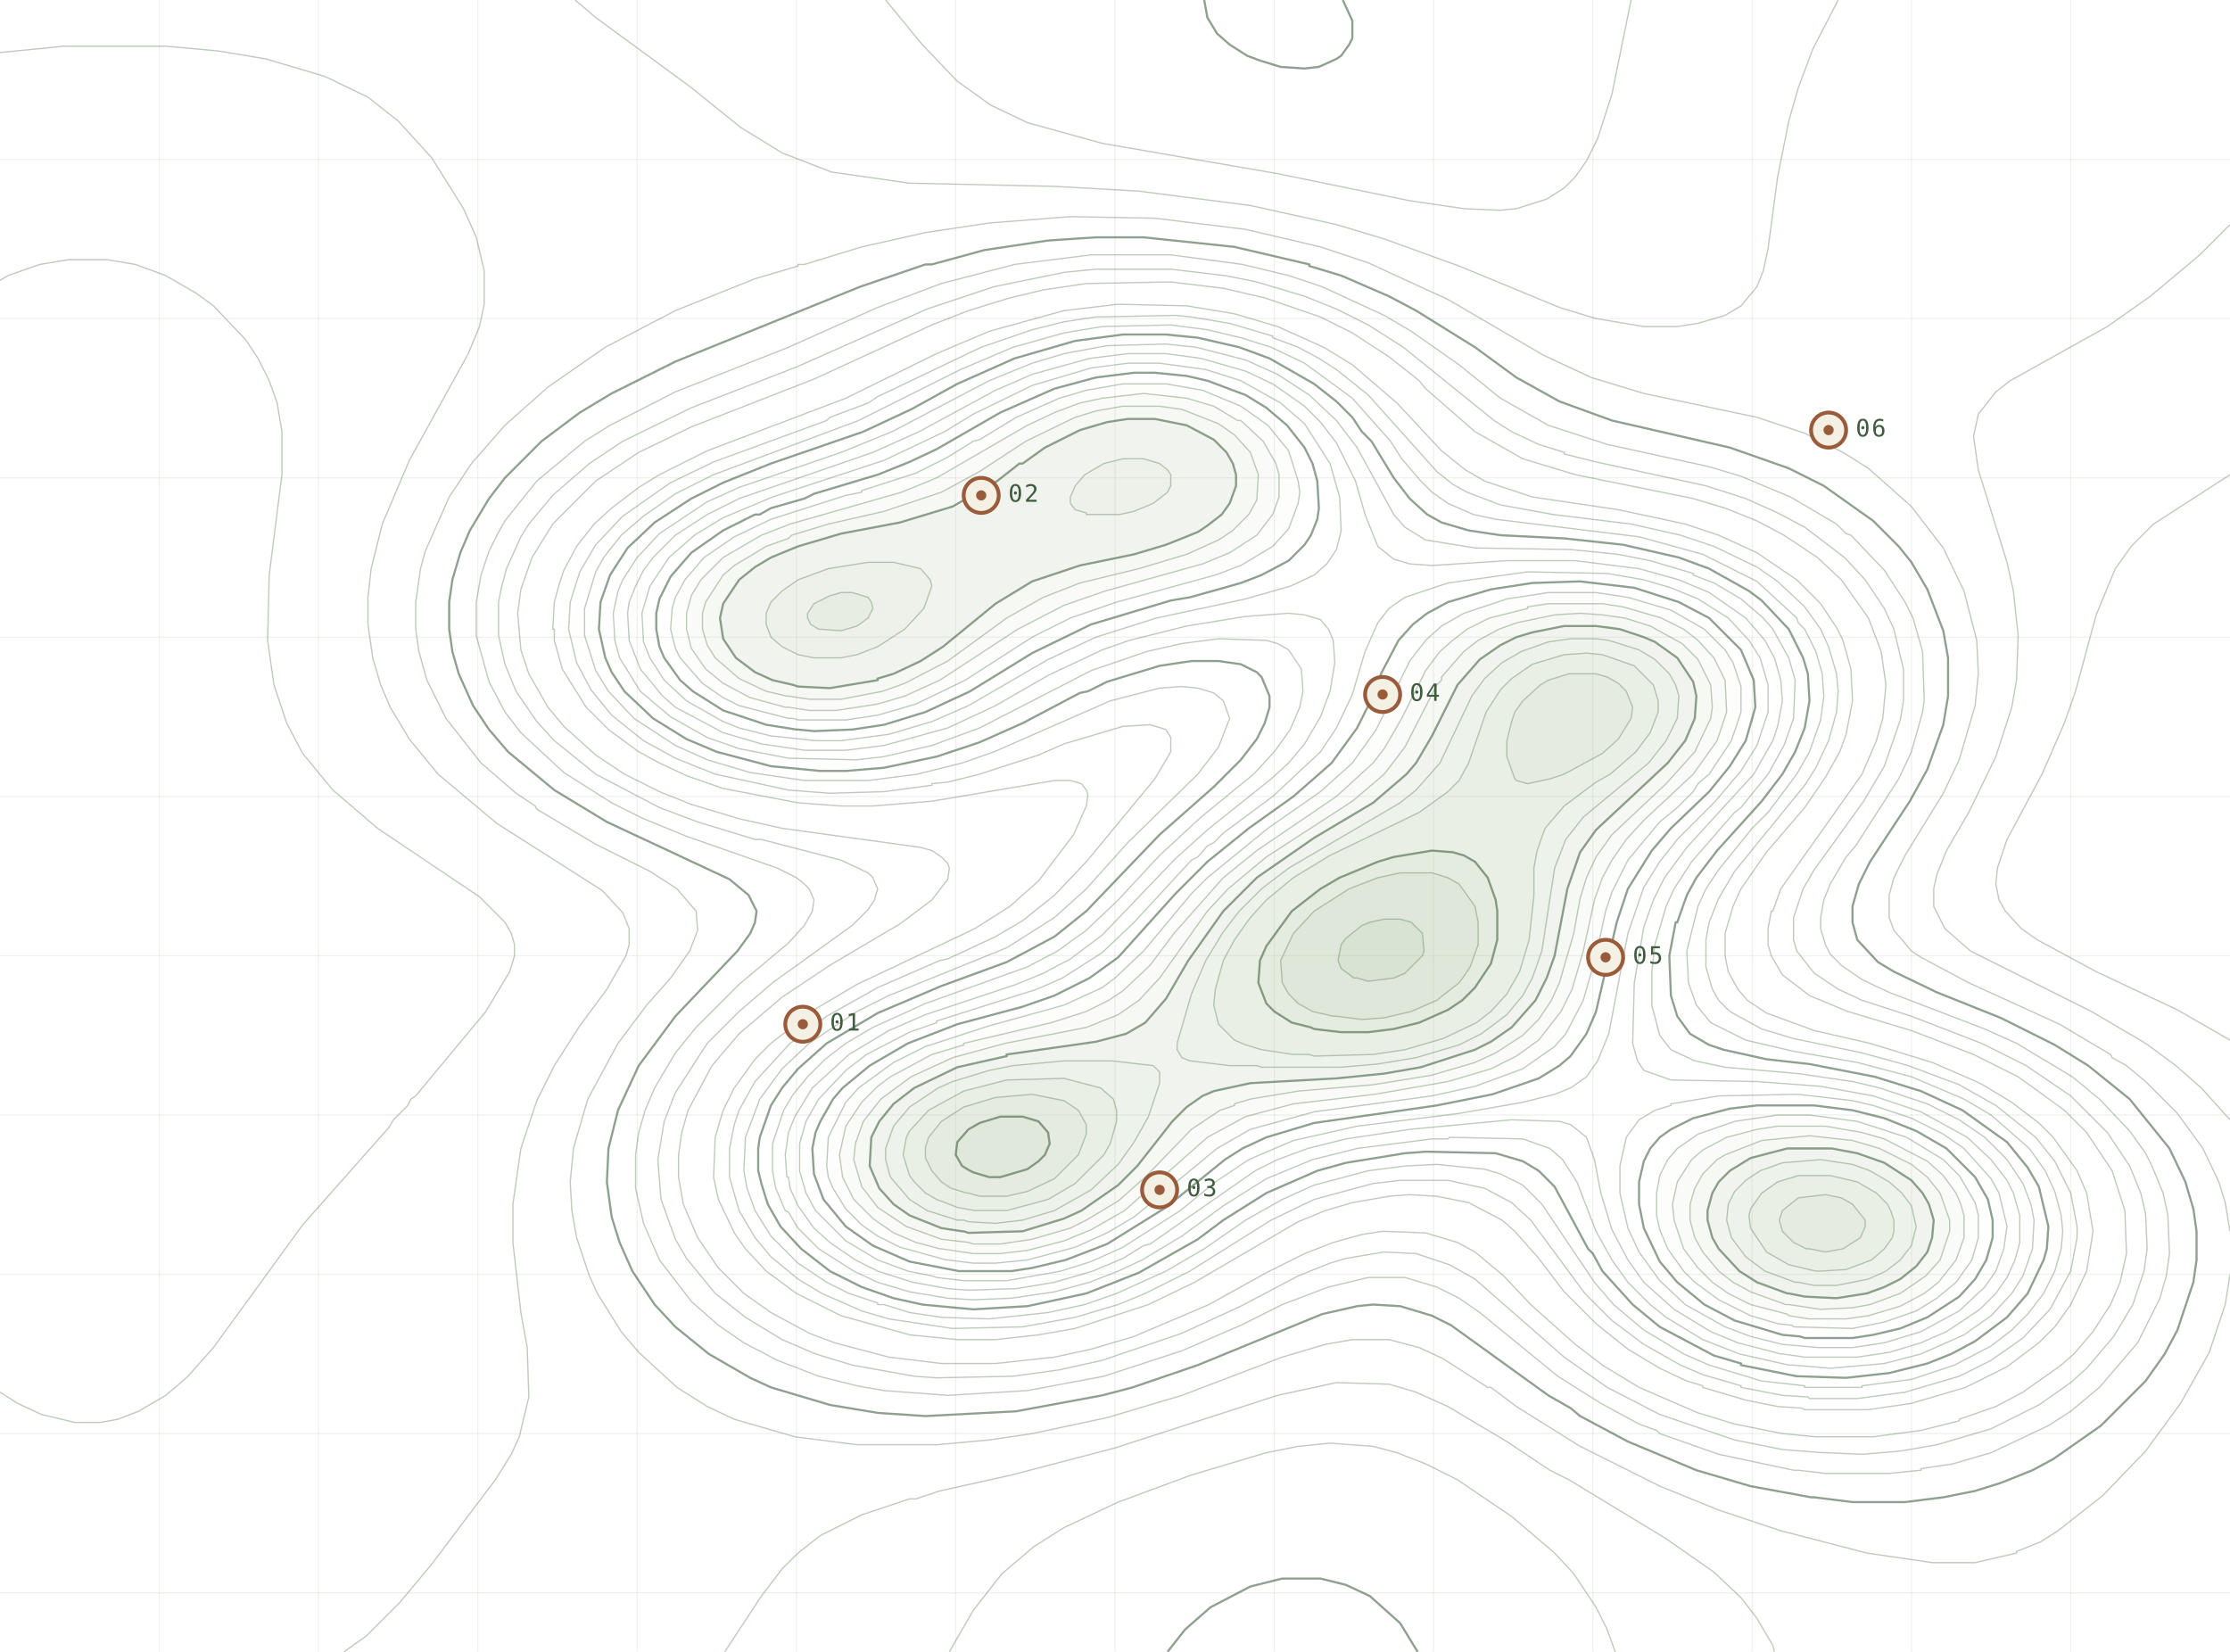
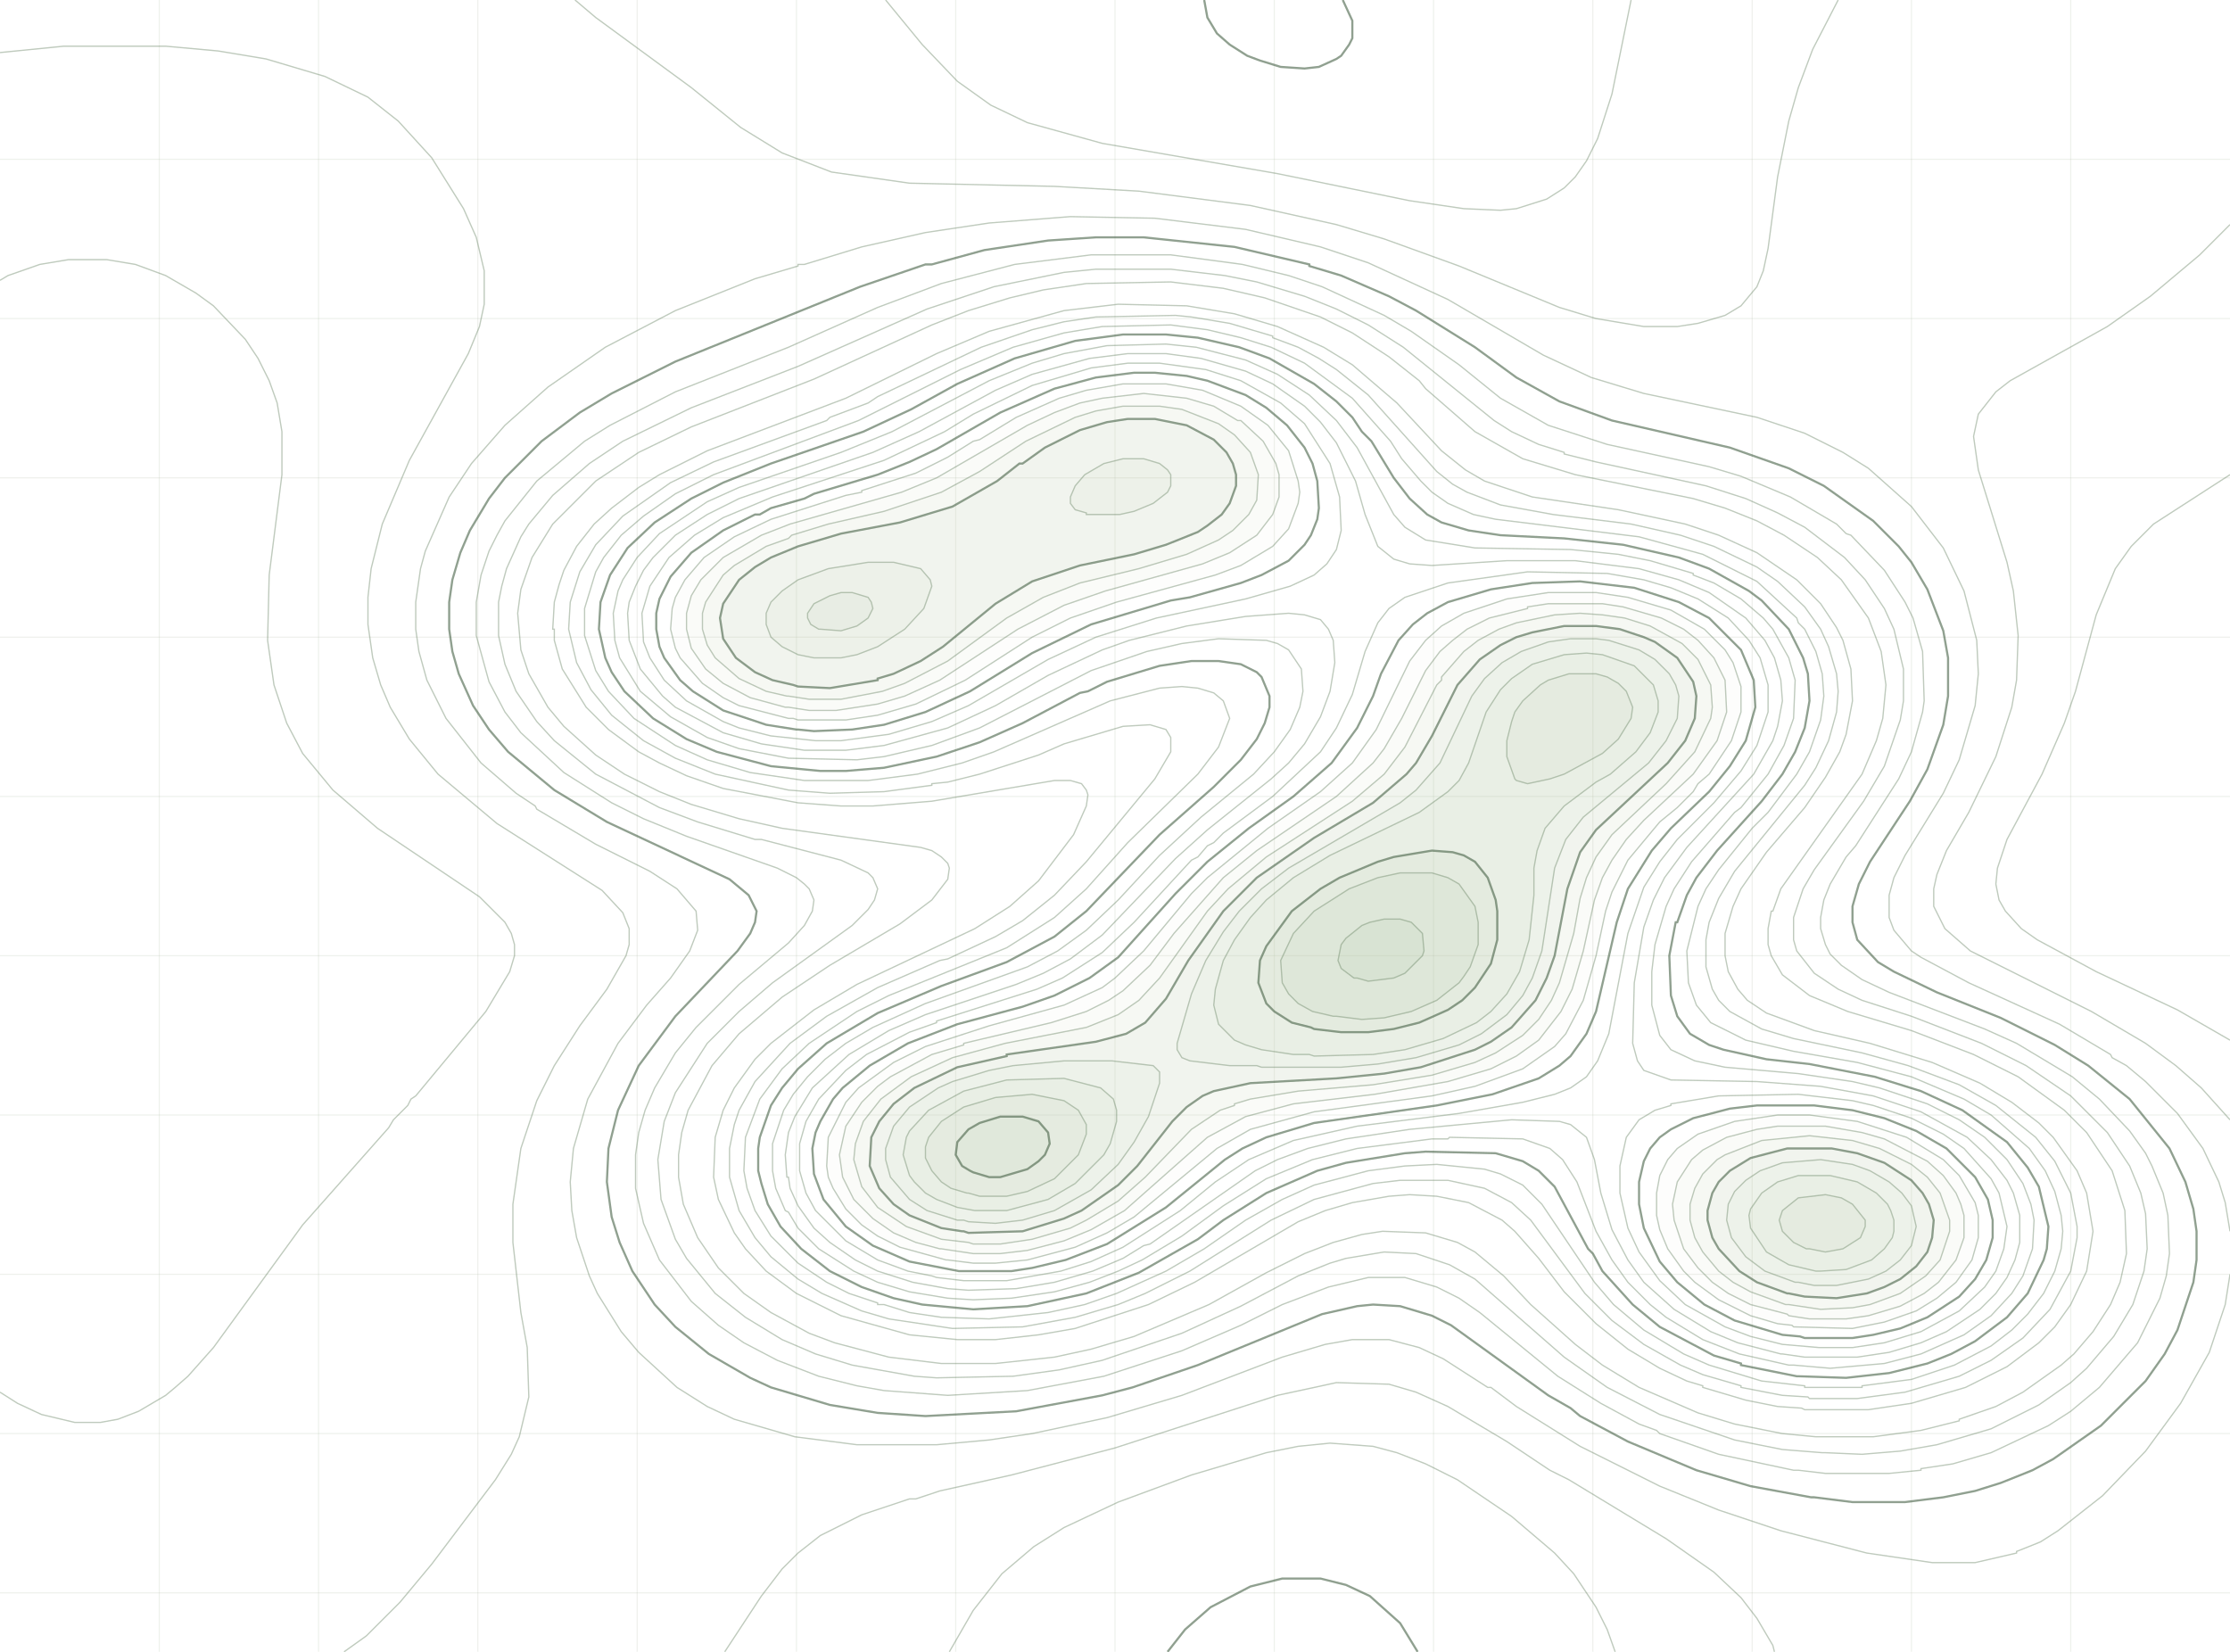
<svg xmlns="http://www.w3.org/2000/svg" viewBox="0 0 1400 1037" width="1400" height="1037" fill="none" role="presentation">
  <path d="M100 0V1037" stroke="#aab7a0" stroke-width=".7" opacity=".2" />
  <path d="M200 0V1037" stroke="#aab7a0" stroke-width=".7" opacity=".2" />
  <path d="M300 0V1037" stroke="#aab7a0" stroke-width=".7" opacity=".2" />
  <path d="M400 0V1037" stroke="#aab7a0" stroke-width=".7" opacity=".2" />
  <path d="M500 0V1037" stroke="#aab7a0" stroke-width=".7" opacity=".2" />
  <path d="M600 0V1037" stroke="#aab7a0" stroke-width=".7" opacity=".2" />
  <path d="M700 0V1037" stroke="#aab7a0" stroke-width=".7" opacity=".2" />
  <path d="M800 0V1037" stroke="#aab7a0" stroke-width=".7" opacity=".2" />
  <path d="M900 0V1037" stroke="#aab7a0" stroke-width=".7" opacity=".2" />
  <path d="M1000 0V1037" stroke="#aab7a0" stroke-width=".7" opacity=".2" />
  <path d="M1100 0V1037" stroke="#aab7a0" stroke-width=".7" opacity=".2" />
  <path d="M1200 0V1037" stroke="#aab7a0" stroke-width=".7" opacity=".2" />
  <path d="M1300 0V1037" stroke="#aab7a0" stroke-width=".7" opacity=".2" />
  <path d="M0 100H1400" stroke="#aab7a0" stroke-width=".7" opacity=".2" />
  <path d="M0 200H1400" stroke="#aab7a0" stroke-width=".7" opacity=".2" />
  <path d="M0 300H1400" stroke="#aab7a0" stroke-width=".7" opacity=".2" />
  <path d="M0 400H1400" stroke="#aab7a0" stroke-width=".7" opacity=".2" />
  <path d="M0 500H1400" stroke="#aab7a0" stroke-width=".7" opacity=".2" />
  <path d="M0 600H1400" stroke="#aab7a0" stroke-width=".7" opacity=".2" />
  <path d="M0 700H1400" stroke="#aab7a0" stroke-width=".7" opacity=".2" />
  <path d="M0 800H1400" stroke="#aab7a0" stroke-width=".7" opacity=".2" />
  <path d="M0 900H1400" stroke="#aab7a0" stroke-width=".7" opacity=".2" />
  <path d="M0 1000H1400" stroke="#aab7a0" stroke-width=".7" opacity=".2" />
  <path d="M1126 833L1163 834L1183 830L1203 823L1216 815L1228 805L1238 791L1242 777L1242 763L1240 755L1230 738L1220 728L1197 714L1166 704L1136 700L1116 700L1089 704L1066 712L1053 721L1047 728L1042 738L1040 749L1040 763L1042 772L1047 784L1057 798L1064 805L1079 816L1099 826L1116 831L1125 832Z" fill="#aec4a1" fill-opacity="0.035" stroke="none" />
  <path d="M595 791L611 793L625 793L645 791L675 783L695 774L712 764L764 721L785 709L825 698L899 688L926 682L956 671L976 657L983 649L994 628L1002 600L1008 572L1012 560L1022 540L1042 516L1053 507L1063 497L1066 492L1073 486L1087 465L1093 447L1093 431L1088 416L1083 408L1070 395L1049 383L1022 375L1002 372L972 372L946 376L919 385L905 393L895 402L885 415L864 458L849 479L829 497L796 520L758 551L748 561L718 597L700 614L692 620L668 631L621 644L581 657L561 667L539 683L531 692L520 714L519 732L520 739L523 746L531 759L541 769L551 776L565 783L594 791Z" fill="#aec4a1" fill-opacity="0.035" stroke="none" />
  <path d="M498 451L501 452L531 452L551 449L575 442L606 427L648 400L672 388L701 378L763 361L779 355L799 343L809 332L815 316L816 309L815 302L809 283L796 267L779 255L755 245L732 241L705 241L682 245L665 250L638 262L615 276L611 277L595 287L575 297L541 308L541 309L531 311L484 326L461 337L442 350L430 364L424 375L422 382L421 395L424 407L427 413L441 429L454 438L464 443L495 451Z" fill="#aec4a1" fill-opacity="0.035" stroke="none" />
  <path d="M1123 826L1136 828L1159 828L1173 826L1193 820L1208 812L1217 805L1228 791L1233 777L1233 763L1231 756L1228 749L1220 738L1210 729L1183 715L1169 711L1146 707L1116 707L1103 709L1084 714L1069 722L1062 728L1053 742L1050 756L1051 766L1057 784L1066 796L1075 805L1085 812L1099 819L1122 825Z" fill="#aec4a1" fill-opacity="0.042" stroke="none" />
  <path d="M591 784L611 787L628 787L645 785L668 779L685 772L706 760L758 714L782 701L812 693L863 687L909 679L936 671L952 663L966 653L980 635L987 621L994 597L1001 565L1006 551L1012 540L1021 527L1032 515L1063 486L1078 465L1084 447L1083 427L1076 413L1066 402L1057 395L1043 388L1019 381L1006 379L972 379L959 381L959 382L935 388L921 395L912 402L904 409L895 421L880 451L869 470L862 479L839 500L789 534L768 551L737 586L722 606L705 622L696 628L682 635L660 642L605 655L605 656L585 662L559 676L551 682L541 692L531 707L527 725L529 739L536 753L548 765L561 774L575 780L590 784Z" fill="#aec4a1" fill-opacity="0.042" stroke="none" />
  <path d="M495 444L508 446L525 446L551 442L568 437L590 427L639 395L668 380L694 371L755 354L772 347L789 336L799 323L803 312L803 298L801 291L793 277L779 264L777 264L762 255L745 250L718 247L692 250L678 253L662 259L645 267L588 300L566 309L496 329L478 336L454 350L440 364L434 374L431 385L431 395L434 407L443 420L454 429L471 438L493 444Z" fill="#aec4a1" fill-opacity="0.042" stroke="none" />
  <path d="M1123 819L1143 822L1163 821L1174 819L1193 812L1209 801L1218 791L1224 773L1224 766L1218 749L1210 739L1200 731L1180 721L1163 716L1136 713L1106 716L1083 725L1078 728L1069 737L1064 746L1061 756L1061 766L1064 777L1069 786L1079 798L1088 805L1099 811L1121 819Z" fill="#aec4a1" fill-opacity="0.049" stroke="none" />
  <path d="M611 781L628 781L648 778L672 771L682 766L702 754L719 739L748 709L766 697L775 694L775 693L785 690L815 685L862 681L899 675L926 667L939 661L956 650L966 640L974 628L979 617L988 586L992 564L996 551L1002 538L1012 524L1046 492L1064 472L1074 451L1075 444L1074 430L1066 414L1056 404L1036 393L1020 388L1006 386L992 385L976 386L952 391L941 395L928 402L919 409L905 425L905 427L902 430L882 469L869 486L849 503L795 538L771 558L758 572L728 614L715 628L702 637L682 645L631 655L598 664L572 676L553 690L542 704L537 718L536 728L541 745L551 758L569 770L591 778L608 780Z" fill="#aec4a1" fill-opacity="0.049" stroke="none" />
  <path d="M495 437L508 439L528 439L554 434L568 429L595 415L632 388L655 375L678 366L715 357L745 348L765 339L774 333L784 323L789 314L790 298L785 284L775 273L765 266L742 257L728 255L705 255L688 258L675 262L644 277L615 296L591 309L555 321L520 329L497 336L495 338L481 343L461 355L454 361L443 378L441 385L441 395L444 405L449 413L464 426L481 434L494 437Z" fill="#aec4a1" fill-opacity="0.049" stroke="none" />
  <path d="M1123 812L1133 814L1153 815L1172 812L1183 808L1193 803L1203 795L1210 786L1213 777L1214 766L1211 756L1207 749L1200 741L1183 730L1166 724L1150 721L1122 721L1099 727L1086 735L1079 742L1075 749L1072 760L1072 766L1075 777L1079 784L1092 798L1103 805L1122 812Z" fill="#aec4a1" fill-opacity="0.055" stroke="none" />
  <path d="M605 773L608 774L642 773L668 765L679 760L702 744L714 732L736 704L745 695L755 688L762 685L785 680L839 677L869 674L892 670L926 659L936 654L949 645L964 628L971 614L976 600L984 558L992 535L1002 521L1047 479L1058 465L1064 451L1065 437L1063 428L1053 413L1039 403L1032 400L1017 395L1002 393L982 393L962 397L952 400L942 405L929 414L915 430L899 462L889 479L883 486L862 504L825 526L789 551L768 572L746 603L732 627L719 642L707 649L688 654L632 662L632 663L601 670L574 683L561 693L552 704L547 714L546 732L552 746L561 756L571 763L591 771L604 773Z" fill="#aec4a1" fill-opacity="0.055" stroke="none" />
  <path d="M501 431L521 432L551 427L551 426L561 423L578 415L592 406L625 379L648 365L678 355L712 348L732 342L752 334L758 330L767 323L772 316L776 305L776 298L774 291L770 284L762 276L745 267L725 263L708 263L695 265L678 270L656 281L642 291L640 291L626 302L598 318L565 328L528 335L501 343L484 350L474 356L464 364L454 379L452 388L454 401L462 413L474 422L485 427L498 430Z" fill="#aec4a1" fill-opacity="0.055" stroke="none" />
  <path d="M1129 805L1139 807L1153 807L1173 803L1184 798L1193 791L1200 782L1203 770L1200 757L1194 749L1186 742L1174 735L1163 731L1143 728L1119 730L1105 735L1096 741L1089 748L1085 756L1084 766L1087 777L1096 789L1108 798L1127 805Z" fill="#aec4a1" fill-opacity="0.062" stroke="none" />
  <path d="M608 767L625 768L642 766L662 760L685 747L702 731L712 717L721 701L728 680L728 673L724 669L698 666L668 666L636 669L621 672L598 679L589 683L571 695L561 707L556 721L556 728L559 739L571 753L582 760L601 766L605 766Z" fill="#aec4a1" fill-opacity="0.062" stroke="none" />
  <path d="M789 669L792 670L842 670L865 668L889 664L916 656L930 649L946 637L956 625L962 614L968 597L976 545L983 527L994 513L1035 479L1046 465L1053 451L1054 437L1052 430L1048 423L1039 414L1029 408L1010 402L1002 401L986 401L972 403L955 409L943 416L932 426L924 437L904 479L889 496L879 504L809 545L792 558L778 572L768 585L757 603L748 624L739 655L739 659L742 664L747 666L772 669L786 669Z" fill="#aec4a1" fill-opacity="0.062" stroke="none" />
  <path d="M1143 798L1159 797L1175 791L1183 784L1188 777L1189 773L1189 766L1187 760L1185 756L1178 749L1166 742L1149 738L1129 738L1116 742L1106 749L1099 759L1098 763L1099 771L1109 786L1123 794L1140 798Z" fill="#aec4a1" fill-opacity="0.069" stroke="none" />
  <path d="M615 760L632 760L658 753L675 743L693 725L697 718L701 704L701 697L699 690L691 683L668 677L632 678L605 685L583 697L571 710L569 714L567 725L571 738L574 742L581 749L588 753L601 758L612 760Z" fill="#aec4a1" fill-opacity="0.069" stroke="none" />
  <path d="M822 662L825 663L862 662L882 659L906 652L927 642L936 635L946 624L954 610L960 590L963 562L963 545L965 534L970 520L982 506L1002 491L1011 486L1027 472L1036 460L1041 447L1041 440L1038 430L1026 418L1006 411L996 410L982 411L962 417L949 426L942 433L933 447L922 479L916 490L909 497L891 510L835 537L812 551L795 565L785 576L775 590L768 603L763 621L762 631L765 643L775 653L782 656L792 659L812 662L821 662Z" fill="#aec4a1" fill-opacity="0.069" stroke="none" />
  <path d="M515 413L528 413L538 411L551 406L568 395L580 382L585 368L584 364L578 357L561 353L545 353L520 357L501 364L491 371L484 378L481 385L481 392L484 400L491 406L501 411L511 413Z" fill="#aec4a1" fill-opacity="0.069" stroke="none" />
  <path d="M685 323L703 323L712 321L724 316L733 309L735 305L735 298L733 295L728 291L718 288L705 288L693 291L681 298L675 305L672 312L672 316L675 320L682 322L682 323Z" fill="#aec4a1" fill-opacity="0.069" stroke="none" />
  <path d="M1136 784L1146 786L1157 784L1168 777L1171 770L1171 766L1163 756L1156 752L1146 750L1129 752L1119 760L1117 766L1119 773L1126 780L1134 784Z" fill="#aec4a1" fill-opacity="0.076" stroke="none" />
  <path d="M608 749L615 751L632 751L645 748L662 740L677 725L682 712L682 706L677 697L668 691L648 687L625 689L605 695L591 704L583 714L581 720L581 727L585 735L591 742L597 746L607 749Z" fill="#aec4a1" fill-opacity="0.076" stroke="none" />
  <path d="M952 490L959 492L973 489L982 486L1006 473L1016 464L1024 451L1025 444L1021 434L1016 429L1009 425L1002 423L985 423L972 427L967 430L956 440L951 447L949 453L946 465L946 475L951 489Z" fill="#aec4a1" fill-opacity="0.076" stroke="none" />
  <path d="M515 395L528 396L538 393L545 388L548 382L547 378L545 375L535 372L528 372L521 374L511 379L507 385L507 388L509 392L514 395Z" fill="#aec4a1" fill-opacity="0.076" stroke="none" />
  <path d="M611 736L621 739L628 739L645 734L652 729L656 725L659 718L658 711L652 704L642 701L628 701L615 705L608 709L601 717L600 725L604 732L609 735Z" fill="#aec4a1" fill-opacity="0.083" stroke="none" />
  <path d="M825 646L842 648L859 648L875 646L891 642L909 634L918 628L926 620L936 605L940 590L940 572L939 565L934 551L926 541L919 537L912 535L899 534L875 538L865 541L841 551L829 558L811 572L795 594L791 603L790 617L795 630L800 635L811 642L823 645Z" fill="#aec4a1" fill-opacity="0.083" stroke="none" />
  <path d="M839 638L855 640L869 639L886 635L902 628L916 617L919 613L923 607L928 593L928 579L926 569L916 555L909 551L899 548L879 548L865 551L847 558L825 572L812 586L804 603L805 617L809 624L815 630L824 635L837 638Z" fill="#aec4a1" fill-opacity="0.090" stroke="none" />
  <path d="M852 614L859 616L875 614L882 611L893 600L894 597L893 586L886 579L879 577L869 577L860 579L855 581L845 589L842 593L840 603L842 608L850 614Z" fill="#aec4a1" fill-opacity="0.103" stroke="none" />
  <path d="M733 1037L744 1023L760 1009L785 996L805 991L829 991L845 995L860 1002L879 1019L890 1037" stroke="#3f5c3f" stroke-width="1.35" opacity=".58" />
  <path d="M843 0L849 13L849 24L847 28L842 35L839 37L828 42L819 43L804 42L791 38L783 35L772 28L764 21L758 11L756 0" stroke="#3f5c3f" stroke-width="1.35" opacity=".58" />
  <path d="M596 1037L611 1011L629 988L649 971L668 959L702 943L748 926L795 912L815 908L835 906L862 908L877 912L895 919L915 929L949 952L976 975L988 988L1002 1009L1009 1023L1014 1037" stroke="#5e7b59" stroke-width=".8" opacity=".4" />
  <path d="M1400 653L1367 634L1316 610L1279 590L1269 583L1259 572L1255 565L1253 555L1254 545L1260 527L1282 486L1296 454L1303 434L1316 386L1328 357L1338 343L1352 329L1400 298" stroke="#5e7b59" stroke-width=".8" opacity=".4" />
  <path d="M0 176L5 173L25 166L43 163L67 163L85 166L104 173L123 184L134 192L154 213L162 225L169 239L174 253L177 271L177 298L169 361L168 402L172 430L180 454L190 473L209 496L237 520L301 563L317 579L321 586L323 593L323 600L320 610L305 635L261 688L258 690L256 694L247 703L244 708L190 769L134 846L118 864L110 871L104 876L87 886L74 891L63 893L47 893L26 888L11 881L0 874" stroke="#5e7b59" stroke-width=".8" opacity=".4" />
  <path d="M1024 0L1012 59L1003 87L996 101L989 111L982 118L971 125L952 131L942 132L919 131L885 126L802 109L692 90L645 77L622 66L601 51L579 28L556 0" stroke="#5e7b59" stroke-width=".8" opacity=".4" />
  <path d="M455 1037L478 1002L491 985L501 975L515 964L541 951L571 941L575 941L590 936L635 926L700 909L802 876L839 868L872 869L889 874L909 883L946 905L973 923L985 929L1046 966L1076 987L1093 1003L1103 1016L1113 1033L1114 1037" stroke="#5e7b59" stroke-width=".8" opacity=".4" />
  <path d="M1400 703L1382 683L1366 669L1347 655L1313 635L1237 597L1221 583L1214 569L1214 558L1216 549L1222 534L1236 510L1253 475L1263 444L1266 427L1267 399L1264 371L1260 353L1242 295L1239 274L1242 260L1253 246L1262 239L1323 205L1350 186L1381 160L1400 141" stroke="#5e7b59" stroke-width=".8" opacity=".4" />
  <path d="M0 33L40 29L104 29L137 32L167 37L204 48L231 61L250 76L271 99L291 131L299 149L304 170L304 191L301 205L294 222L257 289L240 329L233 357L231 375L231 392L234 413L239 430L245 444L257 464L275 486L312 517L378 559L391 573L395 583L395 593L393 600L381 621L364 644L348 669L337 691L327 721L322 756L322 780L327 824L331 846L332 877L326 902L321 913L311 929L271 982L251 1006L230 1027L216 1037" stroke="#5e7b59" stroke-width=".8" opacity=".4" />
  <path d="M1154 0L1138 31L1129 55L1123 76L1116 111L1110 156L1107 170L1103 180L1093 192L1083 198L1066 203L1053 205L1032 205L1002 200L979 193L916 167L869 150L839 141L785 129L715 120L662 117L571 115L522 108L491 96L465 80L434 55L374 11L361 0" stroke="#5e7b59" stroke-width=".8" opacity=".4" />
  <path d="M1400 773L1397 755L1393 742L1383 721L1367 699L1347 679L1335 669L1326 664L1325 662L1293 643L1236 617L1206 601L1200 597L1189 584L1186 576L1186 562L1189 551L1196 537L1220 498L1230 477L1240 443L1242 423L1241 402L1233 371L1220 344L1200 318L1173 294L1157 284L1133 272L1103 262L1032 247L999 237L969 223L909 188L859 165L829 155L782 144L725 137L672 136L621 140L581 146L541 155L505 166L501 166L501 167L474 175L424 195L380 218L344 243L317 267L296 291L282 312L267 346L264 357L261 378L261 395L263 409L268 427L280 451L302 479L324 498L336 506L337 508L374 530L408 547L425 558L437 572L438 584L433 597L421 614L406 631L388 655L369 690L360 721L358 742L359 760L362 777L370 801L375 812L390 836L401 849L425 871L444 883L461 891L499 902L538 907L588 907L621 904L648 900L695 890L742 876L805 852L832 844L849 841L872 841L891 846L906 853L934 871L936 871L952 883L992 908L1042 933L1079 948L1118 961L1172 975L1213 981L1240 981L1266 975L1266 974L1281 968L1292 961L1320 939L1347 911L1369 881L1387 849L1397 819L1400 800" stroke="#5e7b59" stroke-width=".8" opacity=".4" />
  <path d="M1139 940L1163 943L1196 943L1220 940L1240 936L1256 931L1276 923L1289 916L1319 895L1347 867L1359 850L1367 835L1377 805L1379 791L1379 773L1377 759L1372 742L1362 721L1337 690L1311 669L1290 656L1256 639L1216 623L1189 610L1179 604L1166 590L1163 579L1163 569L1167 555L1174 541L1199 503L1210 483L1220 455L1223 437L1223 413L1220 396L1210 370L1200 353L1192 343L1176 327L1145 305L1123 294L1086 281L1012 264L979 252L952 237L926 218L889 195L872 186L842 173L822 167L822 166L775 155L718 149L688 149L658 151L618 157L585 166L581 166L540 180L424 227L384 247L364 259L340 277L317 300L307 313L295 333L289 347L284 364L282 378L282 395L284 409L288 423L297 443L307 458L319 472L348 496L381 516L458 552L470 562L475 572L474 579L471 586L463 597L424 638L401 669L388 697L382 721L381 742L384 764L389 780L397 798L411 819L424 833L445 850L471 865L484 871L521 882L551 887L581 889L638 886L692 876L711 871L752 857L830 825L852 820L862 819L879 820L899 826L911 832L972 876L986 884L992 889L1022 905L1065 923L1099 933L1137 940Z" stroke="#3f5c3f" stroke-width="1.35" opacity=".58" />
  <path d="M1129 923L1146 925L1186 925L1206 923L1206 922L1226 919L1250 912L1286 895L1300 886L1318 871L1342 843L1356 815L1360 801L1362 787L1361 763L1358 749L1351 732L1347 724L1337 710L1318 690L1301 676L1266 655L1246 646L1186 623L1169 615L1156 606L1149 599L1146 593L1143 583L1143 576L1145 565L1149 555L1159 538L1165 531L1192 489L1200 472L1207 447L1208 440L1207 409L1201 388L1196 378L1183 358L1162 336L1159 335L1153 329L1124 312L1093 299L1073 293L1009 279L972 267L942 250L916 229L886 208L869 198L830 180L809 173L780 166L735 160L685 160L637 166L591 178L551 193L495 218L424 246L383 267L367 277L337 302L317 327L312 336L307 346L302 361L299 378L299 399L307 428L317 447L327 460L354 485L384 504L404 514L431 525L488 545L500 551L505 555L508 558L511 565L510 572L505 581L495 592L464 618L437 645L424 661L411 683L405 697L401 711L399 725L399 746L404 768L414 791L434 817L451 832L467 843L488 854L514 864L538 870L555 873L595 876L645 873L693 864L742 848L779 832L805 819L834 808L859 802L882 802L902 808L916 815L929 824L978 864L1005 881L1029 894L1040 898L1042 900L1079 913L1126 923Z" stroke="#5e7b59" stroke-width=".8" opacity=".4" />
  <path d="M1146 912L1169 913L1193 911L1216 907L1250 897L1280 882L1300 868L1310 859L1327 839L1339 819L1346 798L1348 784L1347 762L1344 749L1337 732L1323 711L1300 688L1272 669L1244 655L1200 638L1169 628L1154 621L1139 611L1128 597L1126 590L1126 576L1132 558L1139 546L1170 503L1183 481L1193 452L1195 440L1195 420L1189 395L1183 382L1171 364L1158 350L1133 331L1116 322L1096 313L1071 305L1002 290L982 285L982 284L966 279L949 271L938 264L881 218L859 204L839 194L819 186L789 177L769 173L735 169L688 169L668 171L624 180L582 194L501 230L434 256L391 277L370 291L347 311L332 329L327 337L318 357L315 368L313 378L313 399L317 417L324 434L337 453L348 465L374 486L414 507L438 516L474 527L478 527L528 540L545 548L548 551L551 558L549 565L545 571L535 581L485 617L464 635L444 655L424 686L417 704L413 728L415 753L424 778L431 790L449 812L468 827L491 841L512 850L535 857L574 864L588 865L636 864L665 860L692 854L742 837L779 820L815 801L835 793L845 790L869 786L889 787L910 794L926 803L982 852L1009 871L1042 888L1089 904L1119 910L1144 912Z" stroke="#5e7b59" stroke-width=".8" opacity=".4" />
  <path d="M1143 902L1176 902L1206 898L1230 892L1230 891L1253 883L1270 874L1294 857L1302 850L1314 836L1325 819L1331 805L1335 787L1334 760L1326 735L1310 711L1296 697L1267 676L1239 662L1200 647L1160 635L1136 625L1119 612L1112 600L1110 593L1110 583L1112 572L1113 572L1118 558L1169 486L1178 465L1182 451L1184 430L1181 409L1173 388L1156 364L1141 350L1120 336L1103 327L1083 319L1063 313L989 298L956 288L926 271L895 244L891 239L872 224L849 209L829 199L794 187L768 181L735 177L682 178L655 182L634 187L608 195L585 204L511 238L434 268L401 284L374 302L347 329L334 350L327 370L325 385L327 408L332 423L344 444L354 456L374 474L392 486L414 497L434 505L464 514L491 520L578 532L585 534L591 538L595 542L596 545L595 552L585 565L565 580L521 606L491 626L464 649L447 669L432 697L428 711L426 725L426 739L429 756L438 777L451 796L467 812L484 824L508 837L524 843L558 852L591 856L625 856L662 852L685 847L712 839L759 819L795 799L819 787L837 780L855 775L868 773L895 774L915 780L926 786L944 801L961 819L989 844L1006 857L1029 871L1066 887L1089 894L1119 900L1140 902Z" stroke="#5e7b59" stroke-width=".8" opacity=".4" />
  <path d="M1133 885L1173 885L1200 881L1234 871L1260 858L1280 843L1290 833L1300 819L1310 798L1314 773L1310 749L1304 735L1289 714L1280 705L1263 692L1243 680L1213 667L1174 655L1139 647L1109 636L1097 628L1091 621L1085 610L1083 600L1083 586L1088 569L1093 558L1109 535L1133 507L1146 488L1155 472L1159 461L1163 440L1162 420L1157 402L1153 394L1143 379L1128 364L1103 347L1079 336L1058 329L1016 320L962 312L932 302L920 295L905 283L877 253L849 229L831 218L802 205L775 197L745 192L702 191L668 195L621 208L588 222L531 250L444 283L414 298L401 306L384 319L373 329L362 343L354 358L351 367L348 378L347 395L348 395L348 402L353 420L368 444L382 458L401 472L414 479L431 487L454 495L501 504L528 506L548 506L585 503L662 490L672 490L679 492L682 496L683 499L682 506L674 524L652 553L634 569L612 583L538 618L511 634L484 655L474 665L461 683L454 697L449 714L448 739L451 753L461 774L468 784L481 798L500 812L528 826L571 838L601 841L625 841L652 838L675 834L721 819L750 805L815 767L832 760L849 755L872 751L885 750L902 751L922 755L943 766L951 773L966 790L982 811L1002 831L1022 847L1042 859L1059 867L1069 870L1069 871L1096 879L1116 883L1131 884Z" stroke="#5e7b59" stroke-width=".8" opacity=".4" />
  <path d="M1136 878L1166 878L1196 874L1230 864L1250 854L1270 840L1287 822L1300 798L1304 777L1304 770L1300 749L1290 729L1278 714L1253 694L1230 681L1198 669L1169 661L1126 652L1106 646L1086 635L1079 628L1075 621L1071 607L1071 590L1073 579L1079 564L1089 547L1133 493L1140 482L1148 465L1153 447L1154 434L1153 423L1148 406L1143 395L1133 381L1116 365L1103 356L1076 343L1055 336L1024 329L975 323L942 317L921 309L912 304L902 296L859 248L839 232L828 225L815 218L799 212L799 211L772 203L748 199L738 198L688 199L668 202L648 207L616 218L551 249L545 253L521 262L519 264L448 290L421 303L391 324L374 342L364 359L358 378L357 395L362 416L371 433L384 449L404 465L424 476L449 486L495 496L521 498L555 497L585 493L585 492L595 491L615 486L652 474L668 467L705 456L722 455L732 458L735 463L735 472L725 489L682 541L662 562L642 578L625 588L595 602L590 603L551 620L519 638L496 655L474 679L464 697L461 706L458 721L458 739L464 760L474 777L484 789L501 803L516 812L541 823L558 828L598 834L642 833L675 827L702 819L719 812L747 798L798 766L825 753L862 743L879 741L909 741L932 746L949 755L961 766L995 812L1012 829L1032 844L1055 857L1069 863L1093 870L1093 871L1119 876L1135 877Z" stroke="#5e7b59" stroke-width=".8" opacity=".4" />
  <path d="M1136 871L1169 871L1169 870L1200 866L1227 857L1250 845L1263 835L1273 825L1283 812L1290 798L1294 784L1295 773L1294 763L1290 748L1284 735L1274 721L1250 700L1233 690L1200 676L1166 667L1126 660L1096 653L1074 642L1065 631L1060 617L1059 597L1066 569L1071 558L1079 546L1100 520L1110 510L1128 486L1136 472L1143 452L1145 437L1144 423L1140 409L1133 395L1129 391L1128 388L1103 365L1069 348L1029 337L939 326L925 323L909 316L899 309L892 302L880 288L873 277L849 250L819 228L798 218L779 212L758 207L735 204L692 205L668 209L636 218L603 232L539 264L448 298L424 310L404 324L390 336L379 350L374 359L367 382L367 399L374 421L382 434L398 451L424 468L444 477L471 485L505 490L545 490L576 486L604 479L624 472L697 440L728 432L742 431L752 432L762 435L768 440L772 451L765 469L752 486L708 529L682 558L662 576L632 595L558 625L538 635L508 655L491 671L477 690L468 714L467 735L469 746L474 760L484 776L501 793L519 805L533 812L551 818L551 819L555 819L571 824L591 827L621 828L658 824L681 819L701 812L732 798L756 784L782 766L805 753L825 744L859 735L882 732L902 731L932 734L942 737L956 744L968 756L1001 805L1013 819L1032 835L1057 850L1073 857L1106 867L1133 870L1133 871Z" stroke="#5e7b59" stroke-width=".8" opacity=".4" />
  <path d="M1129 864L1159 865L1186 862L1210 856L1225 850L1240 842L1260 827L1273 812L1283 791L1285 784L1286 770L1280 745L1273 733L1260 717L1232 697L1206 685L1177 676L1136 668L1109 665L1082 659L1073 656L1061 649L1053 638L1049 625L1048 600L1052 579L1053 579L1059 562L1065 551L1078 534L1106 503L1119 486L1127 472L1133 457L1136 440L1135 423L1132 413L1123 395L1106 377L1098 371L1073 357L1054 350L1019 342L982 338L942 336L922 333L905 328L896 323L885 313L875 300L861 277L855 271L849 262L839 252L825 241L797 225L778 218L752 212L732 210L705 210L675 214L637 225L601 241L572 257L542 271L484 291L454 303L434 313L411 328L394 344L383 361L377 378L376 395L380 413L384 422L392 434L410 451L431 464L450 472L484 481L515 484L531 484L555 482L588 475L615 466L642 454L678 435L683 434L695 428L728 418L748 415L765 415L779 417L789 422L792 425L797 437L797 444L794 454L789 464L779 477L762 494L728 524L682 572L662 588L632 604L591 619L551 636L519 655L501 671L491 683L484 694L477 714L476 721L476 735L478 743L482 756L490 770L503 784L521 798L541 808L561 815L579 819L611 822L645 820L682 812L715 799L752 778L768 766L795 749L827 735L845 730L882 724L895 723L939 724L956 729L966 735L976 745L997 784L1000 787L1006 798L1025 819L1042 833L1076 851L1093 856L1093 857L1128 864Z" stroke="#3f5c3f" stroke-width="1.35" opacity=".58" />
  <path d="M1126 857L1149 859L1183 856L1206 850L1233 838L1250 826L1263 812L1270 801L1276 784L1277 766L1275 756L1270 743L1260 728L1246 714L1230 703L1210 693L1180 683L1163 679L1129 674L1083 670L1064 666L1049 659L1042 650L1037 631L1037 610L1039 593L1046 569L1051 558L1062 541L1089 510L1093 507L1110 486L1120 468L1126 451L1127 427L1123 413L1113 395L1107 388L1093 376L1076 366L1063 361L1063 360L1036 352L1016 348L986 345L926 344L895 339L882 331L875 323L852 281L839 264L822 248L802 235L782 226L751 218L732 216L695 217L668 222L648 228L621 239L560 271L528 284L464 306L444 315L414 335L400 350L391 364L388 371L385 385L386 402L389 413L402 434L421 450L444 463L464 470L495 476L538 477L555 475L585 468L615 457L685 421L720 409L742 404L765 401L795 402L802 404L809 408L817 420L818 434L816 444L810 458L800 472L787 486L754 513L728 537L702 565L682 584L664 597L645 607L581 630L548 645L531 655L518 665L507 676L498 687L492 697L485 718L485 735L487 746L493 760L495 761L501 771L514 784L536 798L551 805L571 811L595 815L611 816L635 815L662 811L684 805L702 798L717 791L742 776L768 757L795 740L824 728L852 721L899 715L909 715L910 714L956 715L973 721L981 728L990 742L1002 773L1012 791L1022 805L1036 819L1046 827L1069 841L1092 850L1123 857Z" stroke="#5e7b59" stroke-width=".8" opacity=".4" />
  <path d="M1119 850L1133 852L1166 852L1186 849L1206 843L1222 836L1243 822L1253 812L1260 802L1265 791L1268 780L1268 763L1264 749L1260 741L1250 728L1235 714L1206 698L1176 688L1143 682L1103 679L1049 678L1032 672L1028 666L1025 655L1026 617L1032 582L1038 565L1045 551L1059 532L1101 486L1113 465L1116 456L1119 440L1118 427L1114 413L1108 402L1096 388L1073 372L1054 364L1029 357L989 352L946 352L899 355L885 354L875 351L865 343L857 323L851 302L839 278L829 265L819 255L799 241L782 233L754 225L732 222L708 222L684 225L648 235L625 245L577 271L548 284L464 313L444 323L424 336L410 350L404 358L399 368L395 378L394 385L395 402L402 420L416 437L424 444L454 460L478 467L505 471L531 471L555 468L595 457L625 443L658 424L692 408L709 402L745 393L782 387L809 385L819 386L829 389L834 395L837 402L838 416L835 434L829 450L819 467L809 479L798 489L758 521L738 539L692 587L672 602L655 611L638 618L581 637L558 647L533 662L510 683L499 701L495 711L493 725L494 739L495 739L496 746L501 757L511 771L521 780L537 791L551 798L573 805L595 809L608 810L638 809L662 805L686 798L705 790L718 782L722 781L788 735L802 728L821 721L845 715L885 709L949 703L979 704L986 706L996 714L1001 728L1005 749L1012 772L1022 791L1032 805L1051 822L1074 836L1091 843L1118 850Z" stroke="#5e7b59" stroke-width=".8" opacity=".4" />
  <path d="M1143 846L1163 846L1183 843L1206 836L1230 823L1246 808L1253 798L1258 784L1260 770L1255 749L1250 740L1233 721L1220 712L1200 702L1176 694L1163 691L1129 687L1079 688L1049 693L1049 694L1039 697L1029 703L1021 714L1017 732L1017 749L1022 771L1029 786L1042 804L1058 819L1083 833L1099 839L1119 844L1142 846Z" stroke="#5e7b59" stroke-width=".8" opacity=".4" />
  <path d="M588 802L605 804L632 804L666 798L685 792L705 783L741 760L763 742L784 728L812 716L852 707L916 699L956 692L976 687L986 683L996 676L1003 666L1010 649L1022 586L1032 557L1042 541L1053 527L1076 504L1093 484L1103 468L1110 447L1110 430L1105 413L1098 402L1085 388L1066 376L1049 369L1032 364L1009 360L959 359L909 366L882 375L872 382L865 391L857 409L849 436L839 457L829 472L799 500L768 523L762 529L758 531L752 538L748 540L712 579L692 598L667 614L651 621L588 641L588 642L571 648L544 662L531 672L514 690L506 704L502 718L502 735L506 749L512 760L531 779L551 791L570 798L585 801Z" stroke="#5e7b59" stroke-width=".8" opacity=".4" />
  <path d="M515 465L528 465L558 461L585 453L608 443L658 414L688 400L726 388L782 376L810 368L825 361L833 354L839 345L842 333L841 312L835 291L819 266L804 253L779 239L757 232L728 228L708 228L685 231L648 242L611 260L593 271L555 289L485 312L454 325L436 336L420 350L408 368L403 385L404 403L408 413L417 427L431 440L454 453L464 457L484 462L512 465Z" stroke="#5e7b59" stroke-width=".8" opacity=".4" />
  <path d="M1133 840L1163 840L1176 838L1193 834L1210 827L1230 814L1240 803L1247 791L1251 777L1251 766L1248 753L1240 739L1222 721L1203 710L1183 702L1163 697L1139 694L1103 694L1086 696L1063 702L1049 709L1042 714L1036 721L1032 729L1029 742L1029 756L1032 771L1042 792L1053 805L1070 819L1089 829L1119 838L1130 839Z" stroke="#3f5c3f" stroke-width="1.35" opacity=".58" />
  <path d="M605 798L635 798L648 796L669 791L695 781L732 758L769 728L780 721L795 714L825 705L902 694L937 687L966 677L979 669L986 663L996 649L1002 635L1015 579L1022 558L1037 534L1049 520L1073 497L1086 481L1096 465L1102 444L1101 427L1093 408L1073 388L1054 378L1026 369L992 365L962 366L936 370L909 378L896 385L887 392L878 402L867 423L862 437L852 457L836 479L812 500L784 520L758 541L738 561L702 601L684 614L662 625L642 632L601 643L570 655L546 669L529 683L523 690L515 704L512 711L510 721L511 737L517 753L531 770L548 782L571 792L602 798Z" stroke="#3f5c3f" stroke-width="1.35" opacity=".58" />
  <path d="M501 458L511 459L535 458L555 455L581 447L609 434L648 410L685 392L735 377L747 375L779 366L792 361L809 352L819 342L823 336L827 326L828 319L827 302L824 291L819 281L808 267L795 256L782 248L758 239L745 236L725 234L712 234L688 237L662 244L628 259L588 282L571 290L551 298L511 310L505 313L484 319L477 323L474 323L454 333L434 347L421 362L414 376L412 385L412 395L414 406L417 413L427 427L435 434L454 446L481 455L500 458Z" stroke="#3f5c3f" stroke-width="1.35" opacity=".58" />
  <path d="M1126 833L1163 834L1183 830L1203 823L1216 815L1228 805L1238 791L1242 777L1242 763L1240 755L1230 738L1220 728L1197 714L1166 704L1136 700L1116 700L1089 704L1066 712L1053 721L1047 728L1042 738L1040 749L1040 763L1042 772L1047 784L1057 798L1064 805L1079 816L1099 826L1116 831L1125 832Z" stroke="#5e7b59" stroke-width=".8" opacity=".4" />
  <path d="M595 791L611 793L625 793L645 791L675 783L695 774L712 764L764 721L785 709L825 698L899 688L926 682L956 671L976 657L983 649L994 628L1002 600L1008 572L1012 560L1022 540L1042 516L1053 507L1063 497L1066 492L1073 486L1087 465L1093 447L1093 431L1088 416L1083 408L1070 395L1049 383L1022 375L1002 372L972 372L946 376L919 385L905 393L895 402L885 415L864 458L849 479L829 497L796 520L758 551L748 561L718 597L700 614L692 620L668 631L621 644L581 657L561 667L539 683L531 692L520 714L519 732L520 739L523 746L531 759L541 769L551 776L565 783L594 791Z" stroke="#5e7b59" stroke-width=".8" opacity=".4" />
  <path d="M498 451L501 452L531 452L551 449L575 442L606 427L648 400L672 388L701 378L763 361L779 355L799 343L809 332L815 316L816 309L815 302L809 283L796 267L779 255L755 245L732 241L705 241L682 245L665 250L638 262L615 276L611 277L595 287L575 297L541 308L541 309L531 311L484 326L461 337L442 350L430 364L424 375L422 382L421 395L424 407L427 413L441 429L454 438L464 443L495 451Z" stroke="#5e7b59" stroke-width=".8" opacity=".4" />
  <path d="M1123 826L1136 828L1159 828L1173 826L1193 820L1208 812L1217 805L1228 791L1233 777L1233 763L1231 756L1228 749L1220 738L1210 729L1183 715L1169 711L1146 707L1116 707L1103 709L1084 714L1069 722L1062 728L1053 742L1050 756L1051 766L1057 784L1066 796L1075 805L1085 812L1099 819L1122 825Z" stroke="#5e7b59" stroke-width=".8" opacity=".4" />
  <path d="M591 784L611 787L628 787L645 785L668 779L685 772L706 760L758 714L782 701L812 693L863 687L909 679L936 671L952 663L966 653L980 635L987 621L994 597L1001 565L1006 551L1012 540L1021 527L1032 515L1063 486L1078 465L1084 447L1083 427L1076 413L1066 402L1057 395L1043 388L1019 381L1006 379L972 379L959 381L959 382L935 388L921 395L912 402L904 409L895 421L880 451L869 470L862 479L839 500L789 534L768 551L737 586L722 606L705 622L696 628L682 635L660 642L605 655L605 656L585 662L559 676L551 682L541 692L531 707L527 725L529 739L536 753L548 765L561 774L575 780L590 784Z" stroke="#5e7b59" stroke-width=".8" opacity=".4" />
  <path d="M495 444L508 446L525 446L551 442L568 437L590 427L639 395L668 380L694 371L755 354L772 347L789 336L799 323L803 312L803 298L801 291L793 277L779 264L777 264L762 255L745 250L718 247L692 250L678 253L662 259L645 267L588 300L566 309L496 329L478 336L454 350L440 364L434 374L431 385L431 395L434 407L443 420L454 429L471 438L493 444Z" stroke="#5e7b59" stroke-width=".8" opacity=".4" />
  <path d="M1123 819L1143 822L1163 821L1174 819L1193 812L1209 801L1218 791L1224 773L1224 766L1218 749L1210 739L1200 731L1180 721L1163 716L1136 713L1106 716L1083 725L1078 728L1069 737L1064 746L1061 756L1061 766L1064 777L1069 786L1079 798L1088 805L1099 811L1121 819Z" stroke="#5e7b59" stroke-width=".8" opacity=".4" />
  <path d="M611 781L628 781L648 778L672 771L682 766L702 754L719 739L748 709L766 697L775 694L775 693L785 690L815 685L862 681L899 675L926 667L939 661L956 650L966 640L974 628L979 617L988 586L992 564L996 551L1002 538L1012 524L1046 492L1064 472L1074 451L1075 444L1074 430L1066 414L1056 404L1036 393L1020 388L1006 386L992 385L976 386L952 391L941 395L928 402L919 409L905 425L905 427L902 430L882 469L869 486L849 503L795 538L771 558L758 572L728 614L715 628L702 637L682 645L631 655L598 664L572 676L553 690L542 704L537 718L536 728L541 745L551 758L569 770L591 778L608 780Z" stroke="#5e7b59" stroke-width=".8" opacity=".4" />
  <path d="M495 437L508 439L528 439L554 434L568 429L595 415L632 388L655 375L678 366L715 357L745 348L765 339L774 333L784 323L789 314L790 298L785 284L775 273L765 266L742 257L728 255L705 255L688 258L675 262L644 277L615 296L591 309L555 321L520 329L497 336L495 338L481 343L461 355L454 361L443 378L441 385L441 395L444 405L449 413L464 426L481 434L494 437Z" stroke="#5e7b59" stroke-width=".8" opacity=".4" />
  <path d="M1123 812L1133 814L1153 815L1172 812L1183 808L1193 803L1203 795L1210 786L1213 777L1214 766L1211 756L1207 749L1200 741L1183 730L1166 724L1150 721L1122 721L1099 727L1086 735L1079 742L1075 749L1072 760L1072 766L1075 777L1079 784L1092 798L1103 805L1122 812Z" stroke="#3f5c3f" stroke-width="1.35" opacity=".58" />
  <path d="M605 773L608 774L642 773L668 765L679 760L702 744L714 732L736 704L745 695L755 688L762 685L785 680L839 677L869 674L892 670L926 659L936 654L949 645L964 628L971 614L976 600L984 558L992 535L1002 521L1047 479L1058 465L1064 451L1065 437L1063 428L1053 413L1039 403L1032 400L1017 395L1002 393L982 393L962 397L952 400L942 405L929 414L915 430L899 462L889 479L883 486L862 504L825 526L789 551L768 572L746 603L732 627L719 642L707 649L688 654L632 662L632 663L601 670L574 683L561 693L552 704L547 714L546 732L552 746L561 756L571 763L591 771L604 773Z" stroke="#3f5c3f" stroke-width="1.35" opacity=".58" />
  <path d="M501 431L521 432L551 427L551 426L561 423L578 415L592 406L625 379L648 365L678 355L712 348L732 342L752 334L758 330L767 323L772 316L776 305L776 298L774 291L770 284L762 276L745 267L725 263L708 263L695 265L678 270L656 281L642 291L640 291L626 302L598 318L565 328L528 335L501 343L484 350L474 356L464 364L454 379L452 388L454 401L462 413L474 422L485 427L498 430Z" stroke="#3f5c3f" stroke-width="1.35" opacity=".58" />
  <path d="M1129 805L1139 807L1153 807L1173 803L1184 798L1193 791L1200 782L1203 770L1200 757L1194 749L1186 742L1174 735L1163 731L1143 728L1119 730L1105 735L1096 741L1089 748L1085 756L1084 766L1087 777L1096 789L1108 798L1127 805Z" stroke="#5e7b59" stroke-width=".8" opacity=".4" />
  <path d="M608 767L625 768L642 766L662 760L685 747L702 731L712 717L721 701L728 680L728 673L724 669L698 666L668 666L636 669L621 672L598 679L589 683L571 695L561 707L556 721L556 728L559 739L571 753L582 760L601 766L605 766Z" stroke="#5e7b59" stroke-width=".8" opacity=".4" />
  <path d="M789 669L792 670L842 670L865 668L889 664L916 656L930 649L946 637L956 625L962 614L968 597L976 545L983 527L994 513L1035 479L1046 465L1053 451L1054 437L1052 430L1048 423L1039 414L1029 408L1010 402L1002 401L986 401L972 403L955 409L943 416L932 426L924 437L904 479L889 496L879 504L809 545L792 558L778 572L768 585L757 603L748 624L739 655L739 659L742 664L747 666L772 669L786 669Z" stroke="#5e7b59" stroke-width=".8" opacity=".4" />
  <path d="M1143 798L1159 797L1175 791L1183 784L1188 777L1189 773L1189 766L1187 760L1185 756L1178 749L1166 742L1149 738L1129 738L1116 742L1106 749L1099 759L1098 763L1099 771L1109 786L1123 794L1140 798Z" stroke="#5e7b59" stroke-width=".8" opacity=".4" />
  <path d="M615 760L632 760L658 753L675 743L693 725L697 718L701 704L701 697L699 690L691 683L668 677L632 678L605 685L583 697L571 710L569 714L567 725L571 738L574 742L581 749L588 753L601 758L612 760Z" stroke="#5e7b59" stroke-width=".8" opacity=".4" />
  <path d="M822 662L825 663L862 662L882 659L906 652L927 642L936 635L946 624L954 610L960 590L963 562L963 545L965 534L970 520L982 506L1002 491L1011 486L1027 472L1036 460L1041 447L1041 440L1038 430L1026 418L1006 411L996 410L982 411L962 417L949 426L942 433L933 447L922 479L916 490L909 497L891 510L835 537L812 551L795 565L785 576L775 590L768 603L763 621L762 631L765 643L775 653L782 656L792 659L812 662L821 662Z" stroke="#5e7b59" stroke-width=".8" opacity=".4" />
  <path d="M515 413L528 413L538 411L551 406L568 395L580 382L585 368L584 364L578 357L561 353L545 353L520 357L501 364L491 371L484 378L481 385L481 392L484 400L491 406L501 411L511 413Z" stroke="#5e7b59" stroke-width=".8" opacity=".4" />
  <path d="M685 323L703 323L712 321L724 316L733 309L735 305L735 298L733 295L728 291L718 288L705 288L693 291L681 298L675 305L672 312L672 316L675 320L682 322L682 323Z" stroke="#5e7b59" stroke-width=".8" opacity=".4" />
  <path d="M1136 784L1146 786L1157 784L1168 777L1171 770L1171 766L1163 756L1156 752L1146 750L1129 752L1119 760L1117 766L1119 773L1126 780L1134 784Z" stroke="#5e7b59" stroke-width=".8" opacity=".4" />
  <path d="M608 749L615 751L632 751L645 748L662 740L677 725L682 712L682 706L677 697L668 691L648 687L625 689L605 695L591 704L583 714L581 720L581 727L585 735L591 742L597 746L607 749Z" stroke="#5e7b59" stroke-width=".8" opacity=".4" />
  <path d="M952 490L959 492L973 489L982 486L1006 473L1016 464L1024 451L1025 444L1021 434L1016 429L1009 425L1002 423L985 423L972 427L967 430L956 440L951 447L949 453L946 465L946 475L951 489Z" stroke="#5e7b59" stroke-width=".8" opacity=".4" />
  <path d="M515 395L528 396L538 393L545 388L548 382L547 378L545 375L535 372L528 372L521 374L511 379L507 385L507 388L509 392L514 395Z" stroke="#5e7b59" stroke-width=".8" opacity=".4" />
  <path d="M611 736L621 739L628 739L645 734L652 729L656 725L659 718L658 711L652 704L642 701L628 701L615 705L608 709L601 717L600 725L604 732L609 735Z" stroke="#3f5c3f" stroke-width="1.35" opacity=".58" />
  <path d="M825 646L842 648L859 648L875 646L891 642L909 634L918 628L926 620L936 605L940 590L940 572L939 565L934 551L926 541L919 537L912 535L899 534L875 538L865 541L841 551L829 558L811 572L795 594L791 603L790 617L795 630L800 635L811 642L823 645Z" stroke="#3f5c3f" stroke-width="1.35" opacity=".58" />
  <path d="M839 638L855 640L869 639L886 635L902 628L916 617L919 613L923 607L928 593L928 579L926 569L916 555L909 551L899 548L879 548L865 551L847 558L825 572L812 586L804 603L805 617L809 624L815 630L824 635L837 638Z" stroke="#5e7b59" stroke-width=".8" opacity=".4" />
  <path d="M852 614L859 616L875 614L882 611L893 600L894 597L893 586L886 579L879 577L869 577L860 579L855 581L845 589L842 593L840 603L842 608L850 614Z" stroke="#5e7b59" stroke-width=".8" opacity=".4" />
-   <circle cx="504" cy="643" r="11" fill="#f4f1e4" stroke="#9a5b3b" stroke-width="2.4" />
-   <circle cx="504" cy="643" r="3.2" fill="#9a5b3b" />
-   <text x="521" y="647" fill="#3f5c3f" font-family="IBM Plex Mono, monospace" font-size="15" letter-spacing="1">01</text>
-   <circle cx="616" cy="311" r="11" fill="#f4f1e4" stroke="#9a5b3b" stroke-width="2.4" />
-   <circle cx="616" cy="311" r="3.2" fill="#9a5b3b" />
-   <text x="633" y="315" fill="#3f5c3f" font-family="IBM Plex Mono, monospace" font-size="15" letter-spacing="1">02</text>
-   <circle cx="728" cy="747" r="11" fill="#f4f1e4" stroke="#9a5b3b" stroke-width="2.4" />
-   <circle cx="728" cy="747" r="3.2" fill="#9a5b3b" />
-   <text x="745" y="751" fill="#3f5c3f" font-family="IBM Plex Mono, monospace" font-size="15" letter-spacing="1">03</text>
-   <circle cx="868" cy="436" r="11" fill="#f4f1e4" stroke="#9a5b3b" stroke-width="2.4" />
-   <circle cx="868" cy="436" r="3.2" fill="#9a5b3b" />
-   <text x="885" y="440" fill="#3f5c3f" font-family="IBM Plex Mono, monospace" font-size="15" letter-spacing="1">04</text>
-   <circle cx="1008" cy="601" r="11" fill="#f4f1e4" stroke="#9a5b3b" stroke-width="2.4" />
-   <circle cx="1008" cy="601" r="3.2" fill="#9a5b3b" />
-   <text x="1025" y="605" fill="#3f5c3f" font-family="IBM Plex Mono, monospace" font-size="15" letter-spacing="1">05</text>
-   <circle cx="1148" cy="270" r="11" fill="#f4f1e4" stroke="#9a5b3b" stroke-width="2.4" />
-   <circle cx="1148" cy="270" r="3.2" fill="#9a5b3b" />
-   <text x="1165" y="274" fill="#3f5c3f" font-family="IBM Plex Mono, monospace" font-size="15" letter-spacing="1">06</text>
</svg>
